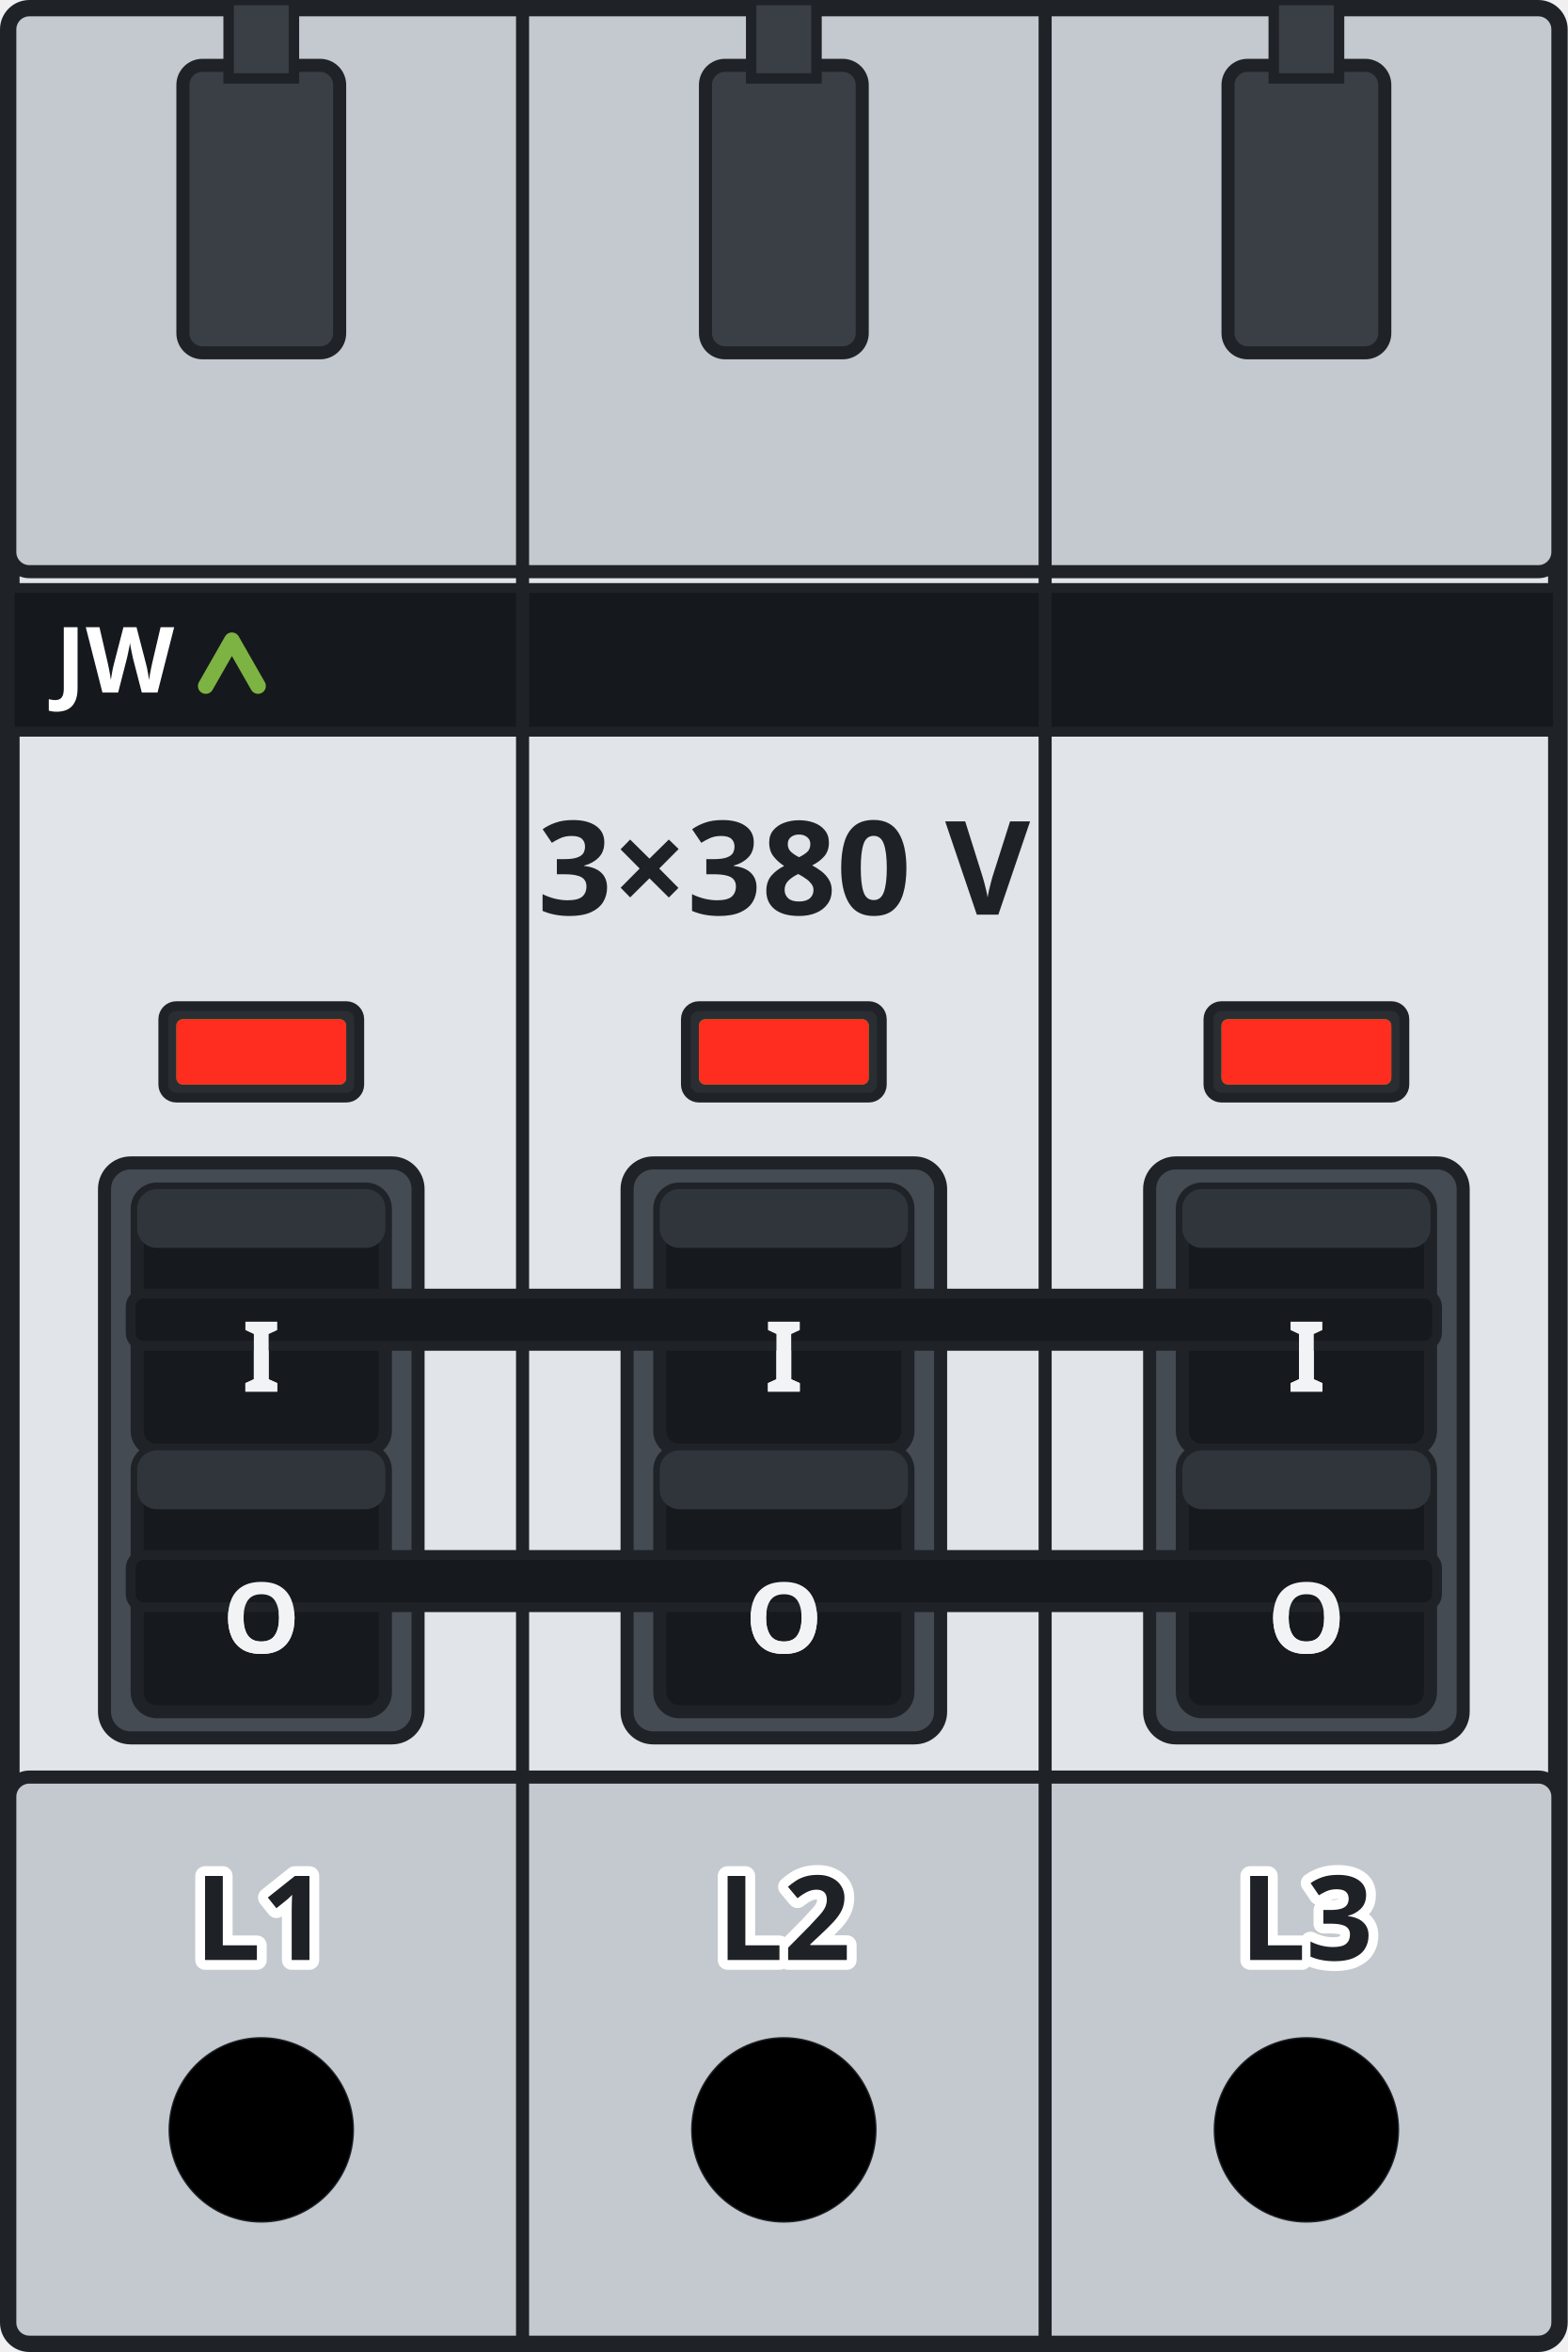
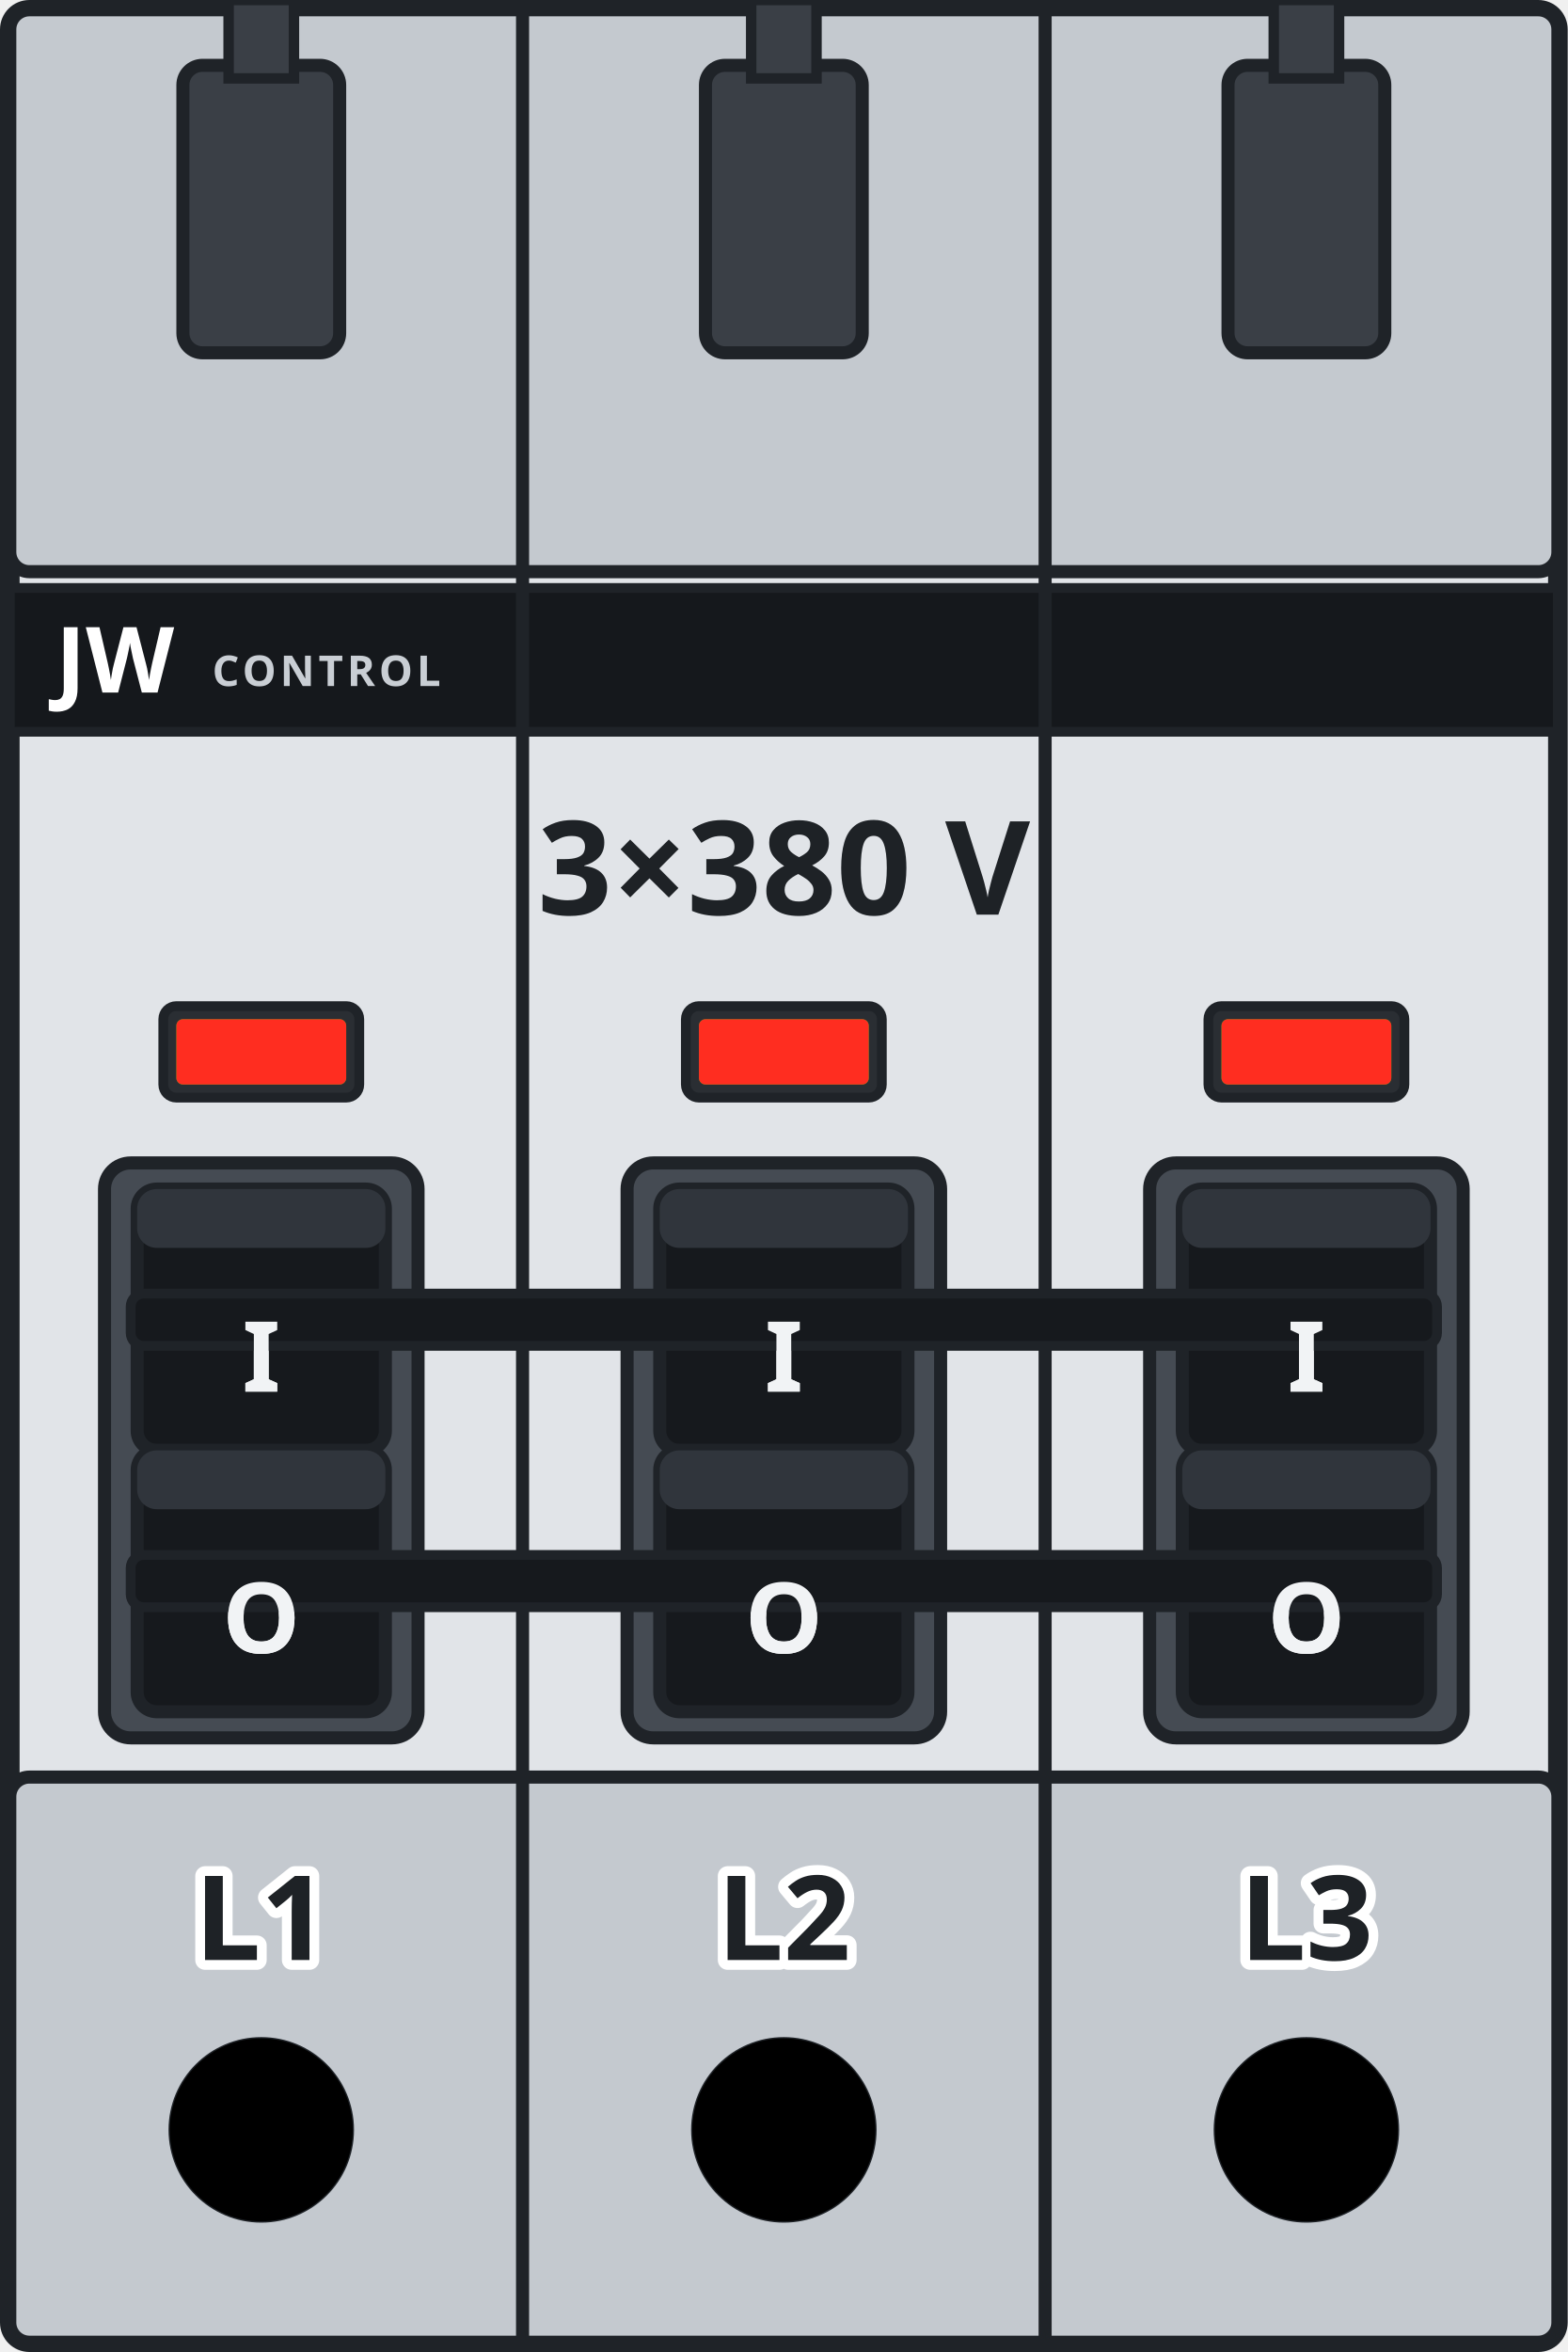
<svg xmlns="http://www.w3.org/2000/svg" viewBox="0 0 240 360" width="240" height="360" font-family="Segoe UI,Noto Sans,Arial,sans-serif">
  <rect x="1.5" y="1.5" width="237" height="357" rx="3" fill="#e1e4e8" stroke="#1f2328" stroke-width="3" />
  <rect x="1.5" y="1.5" width="237" height="86" rx="3" fill="#c4c9cf" stroke="#1f2328" stroke-width="2" />
  <rect x="1.5" y="272" width="237" height="86.5" rx="3" fill="#c4c9cf" stroke="#1f2328" stroke-width="2" />
  <rect x="28" y="10" width="24" height="44" rx="3" fill="#3a3f46" stroke="#1f2328" stroke-width="2" />
  <rect x="35" y="0" width="10" height="12" fill="#3a3f46" stroke="#1f2328" stroke-width="1.6" />
  <circle cx="40" cy="326" r="13" fill="#fbfbfc" stroke="#1f2328" stroke-width="2.4" />
  <circle cx="40" cy="326" r="9.8" fill="none" stroke="#a3aab2" stroke-width="1.2" />
  <path d="M32.9 326h14.3 M40 318.9v14.3" fill="none" stroke="#2a2e33" stroke-width="3.4" stroke-linecap="round" />
  <circle class="jw-term" data-term="L1" cx="40" cy="326" r="14" data-side="b" />
  <text x="40" y="300" font-size="18" font-weight="800" fill="#1e2226" text-anchor="middle" stroke="#ffffff" stroke-width="3" paint-order="stroke" stroke-linejoin="round">L1</text>
  <rect x="108" y="10" width="24" height="44" rx="3" fill="#3a3f46" stroke="#1f2328" stroke-width="2" />
  <rect x="115" y="0" width="10" height="12" fill="#3a3f46" stroke="#1f2328" stroke-width="1.6" />
  <circle cx="120" cy="326" r="13" fill="#fbfbfc" stroke="#1f2328" stroke-width="2.4" />
  <circle cx="120" cy="326" r="9.8" fill="none" stroke="#a3aab2" stroke-width="1.2" />
  <path d="M112.8 326h14.3 M120 318.9v14.3" fill="none" stroke="#2a2e33" stroke-width="3.4" stroke-linecap="round" />
  <circle class="jw-term" data-term="L2" cx="120" cy="326" r="14" data-side="b" />
  <text x="120" y="300" font-size="18" font-weight="800" fill="#1e2226" text-anchor="middle" stroke="#ffffff" stroke-width="3" paint-order="stroke" stroke-linejoin="round">L2</text>
  <rect x="188" y="10" width="24" height="44" rx="3" fill="#3a3f46" stroke="#1f2328" stroke-width="2" />
  <rect x="195" y="0" width="10" height="12" fill="#3a3f46" stroke="#1f2328" stroke-width="1.6" />
  <circle cx="200" cy="326" r="13" fill="#fbfbfc" stroke="#1f2328" stroke-width="2.4" />
  <circle cx="200" cy="326" r="9.8" fill="none" stroke="#a3aab2" stroke-width="1.2" />
  <path d="M192.8 326h14.3 M200 318.9v14.3" fill="none" stroke="#2a2e33" stroke-width="3.4" stroke-linecap="round" />
  <circle class="jw-term" data-term="L3" cx="200" cy="326" r="14" data-side="b" />
  <text x="200" y="300" font-size="18" font-weight="800" fill="#1e2226" text-anchor="middle" stroke="#ffffff" stroke-width="3" paint-order="stroke" stroke-linejoin="round">L3</text>
  <rect x="1.5" y="90" width="237" height="22" fill="#15181c" stroke="#1f2328" stroke-width="1.5" />
  <text x="8.5" y="106" font-size="14" font-weight="900" fill="#fff" text-anchor="start">JW</text>
-   <path d="M31.5 105 l4 -7 l4 7" fill="none" stroke="#7cb342" stroke-width="2.4" stroke-linecap="round" stroke-linejoin="round" />
+   <text x="32.5" y="105" font-size="6.5" font-weight="800" fill="#c9ced4" text-anchor="start" letter-spacing=".6">CONTROL</text>
  <text x="120.0" y="140" font-size="20" font-weight="900" fill="#1e2226" text-anchor="middle">3×380 V</text>
  <rect x="25" y="154" width="30" height="14" rx="2" fill="#2a2e33" stroke="#1f2328" stroke-width="1.5" />
  <rect x="27" y="156" width="26" height="10" rx="1" fill="#12c41a" stroke="none" stroke-width="0" data-show="!out.on" />
  <rect x="27" y="156" width="26" height="10" rx="1" fill="#ff2d20" stroke="none" stroke-width="0" data-show="out.on" />
  <rect x="16" y="178" width="48" height="88" rx="4" fill="#454b53" stroke="#1f2328" stroke-width="2" />
  <rect x="105" y="154" width="30" height="14" rx="2" fill="#2a2e33" stroke="#1f2328" stroke-width="1.5" />
  <rect x="107" y="156" width="26" height="10" rx="1" fill="#12c41a" stroke="none" stroke-width="0" data-show="!out.on" />
  <rect x="107" y="156" width="26" height="10" rx="1" fill="#ff2d20" stroke="none" stroke-width="0" data-show="out.on" />
  <rect x="96" y="178" width="48" height="88" rx="4" fill="#454b53" stroke="#1f2328" stroke-width="2" />
  <path d="M80 2 V358" fill="none" stroke="#1f2328" stroke-width="2" />
  <rect x="185" y="154" width="30" height="14" rx="2" fill="#2a2e33" stroke="#1f2328" stroke-width="1.5" />
  <rect x="187" y="156" width="26" height="10" rx="1" fill="#12c41a" stroke="none" stroke-width="0" data-show="!out.on" />
  <rect x="187" y="156" width="26" height="10" rx="1" fill="#ff2d20" stroke="none" stroke-width="0" data-show="out.on" />
  <rect x="176" y="178" width="48" height="88" rx="4" fill="#454b53" stroke="#1f2328" stroke-width="2" />
  <path d="M160 2 V358" fill="none" stroke="#1f2328" stroke-width="2" />
  <g data-show="out.on">
    <rect x="21" y="182" width="38" height="40" rx="3" fill="#16191d" stroke="#1f2328" stroke-width="2" />
    <rect x="21" y="182" width="38" height="9" rx="3" fill="#30353c" stroke="none" stroke-width="0" />
    <text x="40" y="213" font-size="15" font-weight="900" fill="#f1f3f5" text-anchor="middle">I</text>
    <rect x="101" y="182" width="38" height="40" rx="3" fill="#16191d" stroke="#1f2328" stroke-width="2" />
    <rect x="101" y="182" width="38" height="9" rx="3" fill="#30353c" stroke="none" stroke-width="0" />
    <text x="120" y="213" font-size="15" font-weight="900" fill="#f1f3f5" text-anchor="middle">I</text>
    <rect x="181" y="182" width="38" height="40" rx="3" fill="#16191d" stroke="#1f2328" stroke-width="2" />
    <rect x="181" y="182" width="38" height="9" rx="3" fill="#30353c" stroke="none" stroke-width="0" />
    <text x="200" y="213" font-size="15" font-weight="900" fill="#f1f3f5" text-anchor="middle">I</text>
    <rect x="20" y="198" width="200" height="8" rx="2" fill="#16191d" stroke="#1f2328" stroke-width="1.5" />
    <text x="40" y="213" font-size="15" font-weight="900" fill="#f1f3f5" text-anchor="middle">I</text>
    <text x="120" y="213" font-size="15" font-weight="900" fill="#f1f3f5" text-anchor="middle">I</text>
    <text x="200" y="213" font-size="15" font-weight="900" fill="#f1f3f5" text-anchor="middle">I</text>
  </g>
  <g data-show="!out.on">
    <rect x="21" y="222" width="38" height="40" rx="3" fill="#16191d" stroke="#1f2328" stroke-width="2" />
    <rect x="21" y="222" width="38" height="9" rx="3" fill="#30353c" stroke="none" stroke-width="0" />
    <text x="40" y="253" font-size="15" font-weight="900" fill="#f1f3f5" text-anchor="middle">O</text>
    <rect x="101" y="222" width="38" height="40" rx="3" fill="#16191d" stroke="#1f2328" stroke-width="2" />
    <rect x="101" y="222" width="38" height="9" rx="3" fill="#30353c" stroke="none" stroke-width="0" />
    <text x="120" y="253" font-size="15" font-weight="900" fill="#f1f3f5" text-anchor="middle">O</text>
    <rect x="181" y="222" width="38" height="40" rx="3" fill="#16191d" stroke="#1f2328" stroke-width="2" />
    <rect x="181" y="222" width="38" height="9" rx="3" fill="#30353c" stroke="none" stroke-width="0" />
    <text x="200" y="253" font-size="15" font-weight="900" fill="#f1f3f5" text-anchor="middle">O</text>
    <rect x="20" y="238" width="200" height="8" rx="2" fill="#16191d" stroke="#1f2328" stroke-width="1.5" />
    <text x="40" y="253" font-size="15" font-weight="900" fill="#f1f3f5" text-anchor="middle">O</text>
    <text x="120" y="253" font-size="15" font-weight="900" fill="#f1f3f5" text-anchor="middle">O</text>
    <text x="200" y="253" font-size="15" font-weight="900" fill="#f1f3f5" text-anchor="middle">O</text>
  </g>
</svg>
